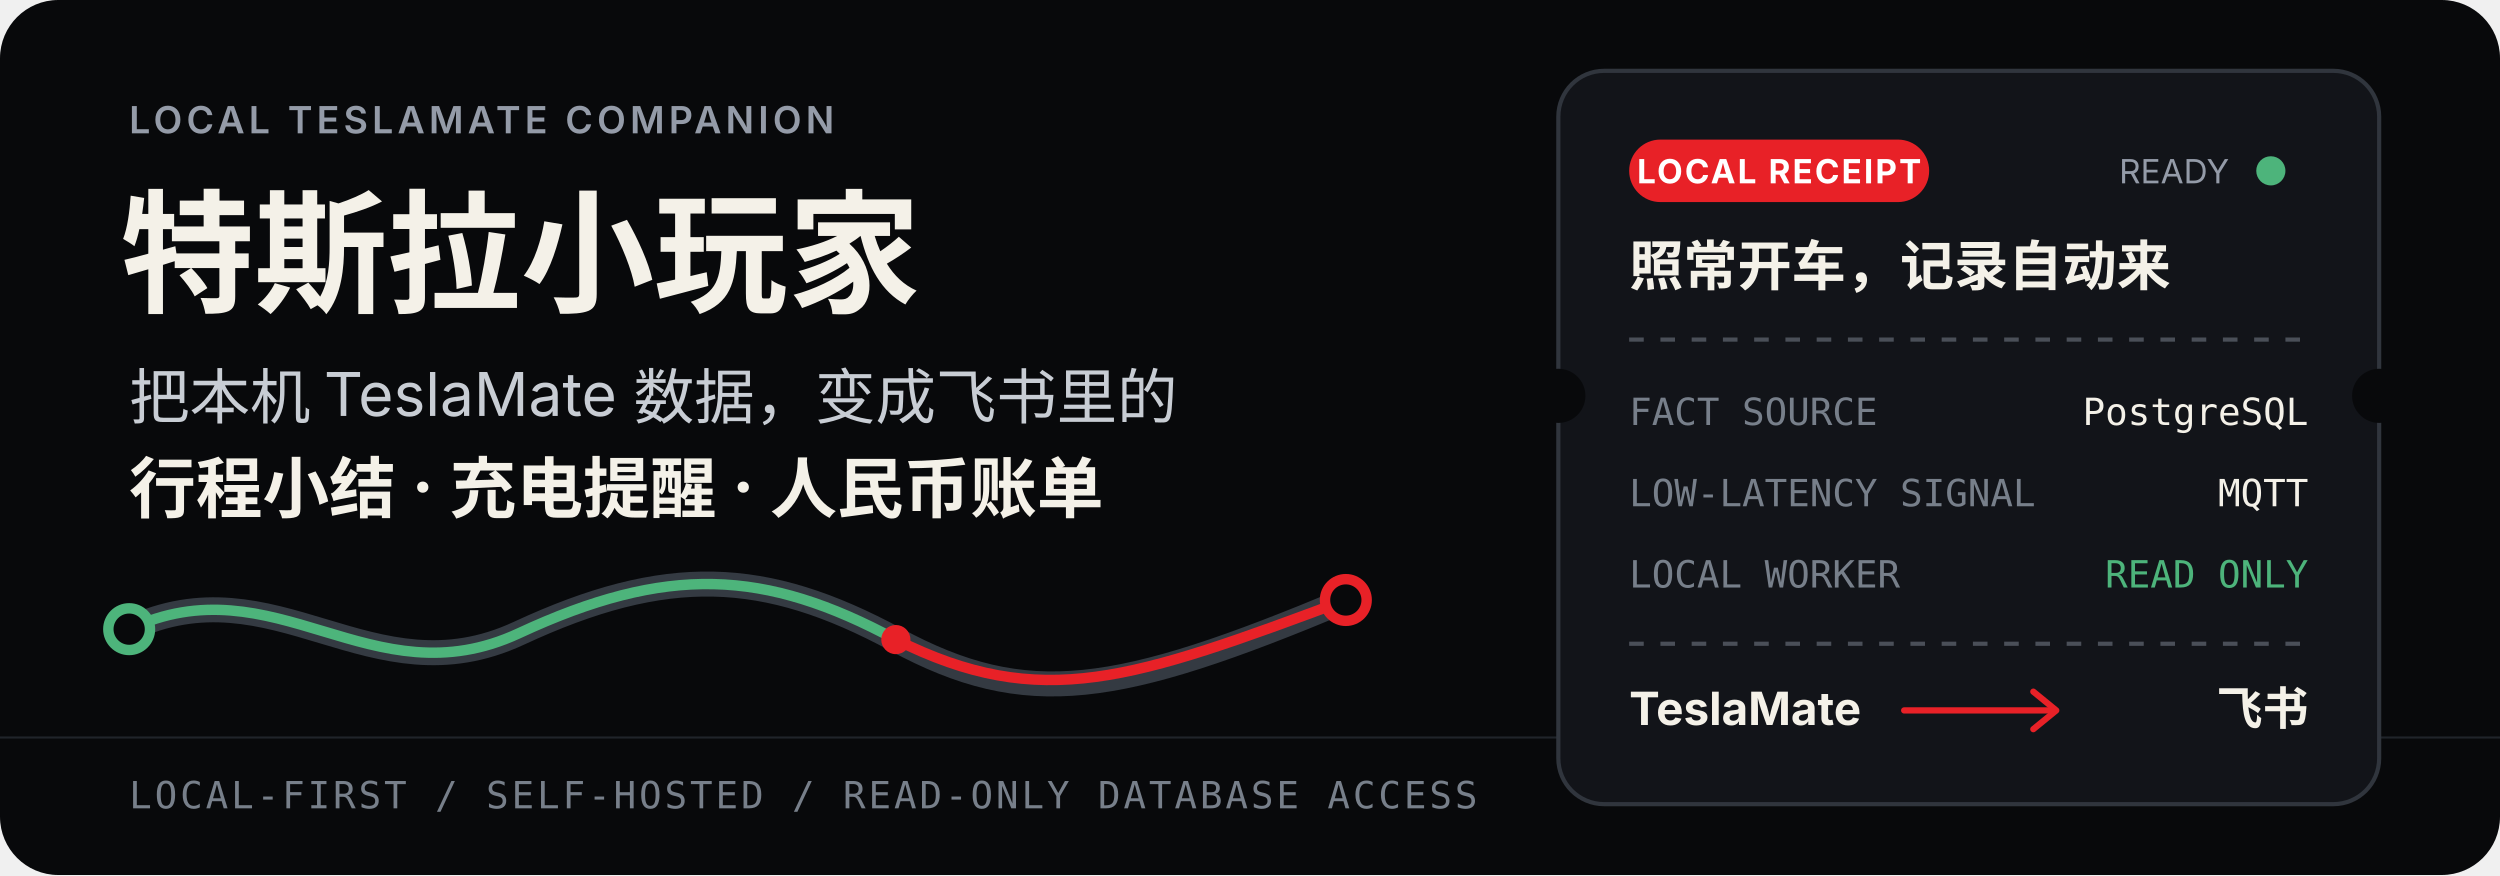
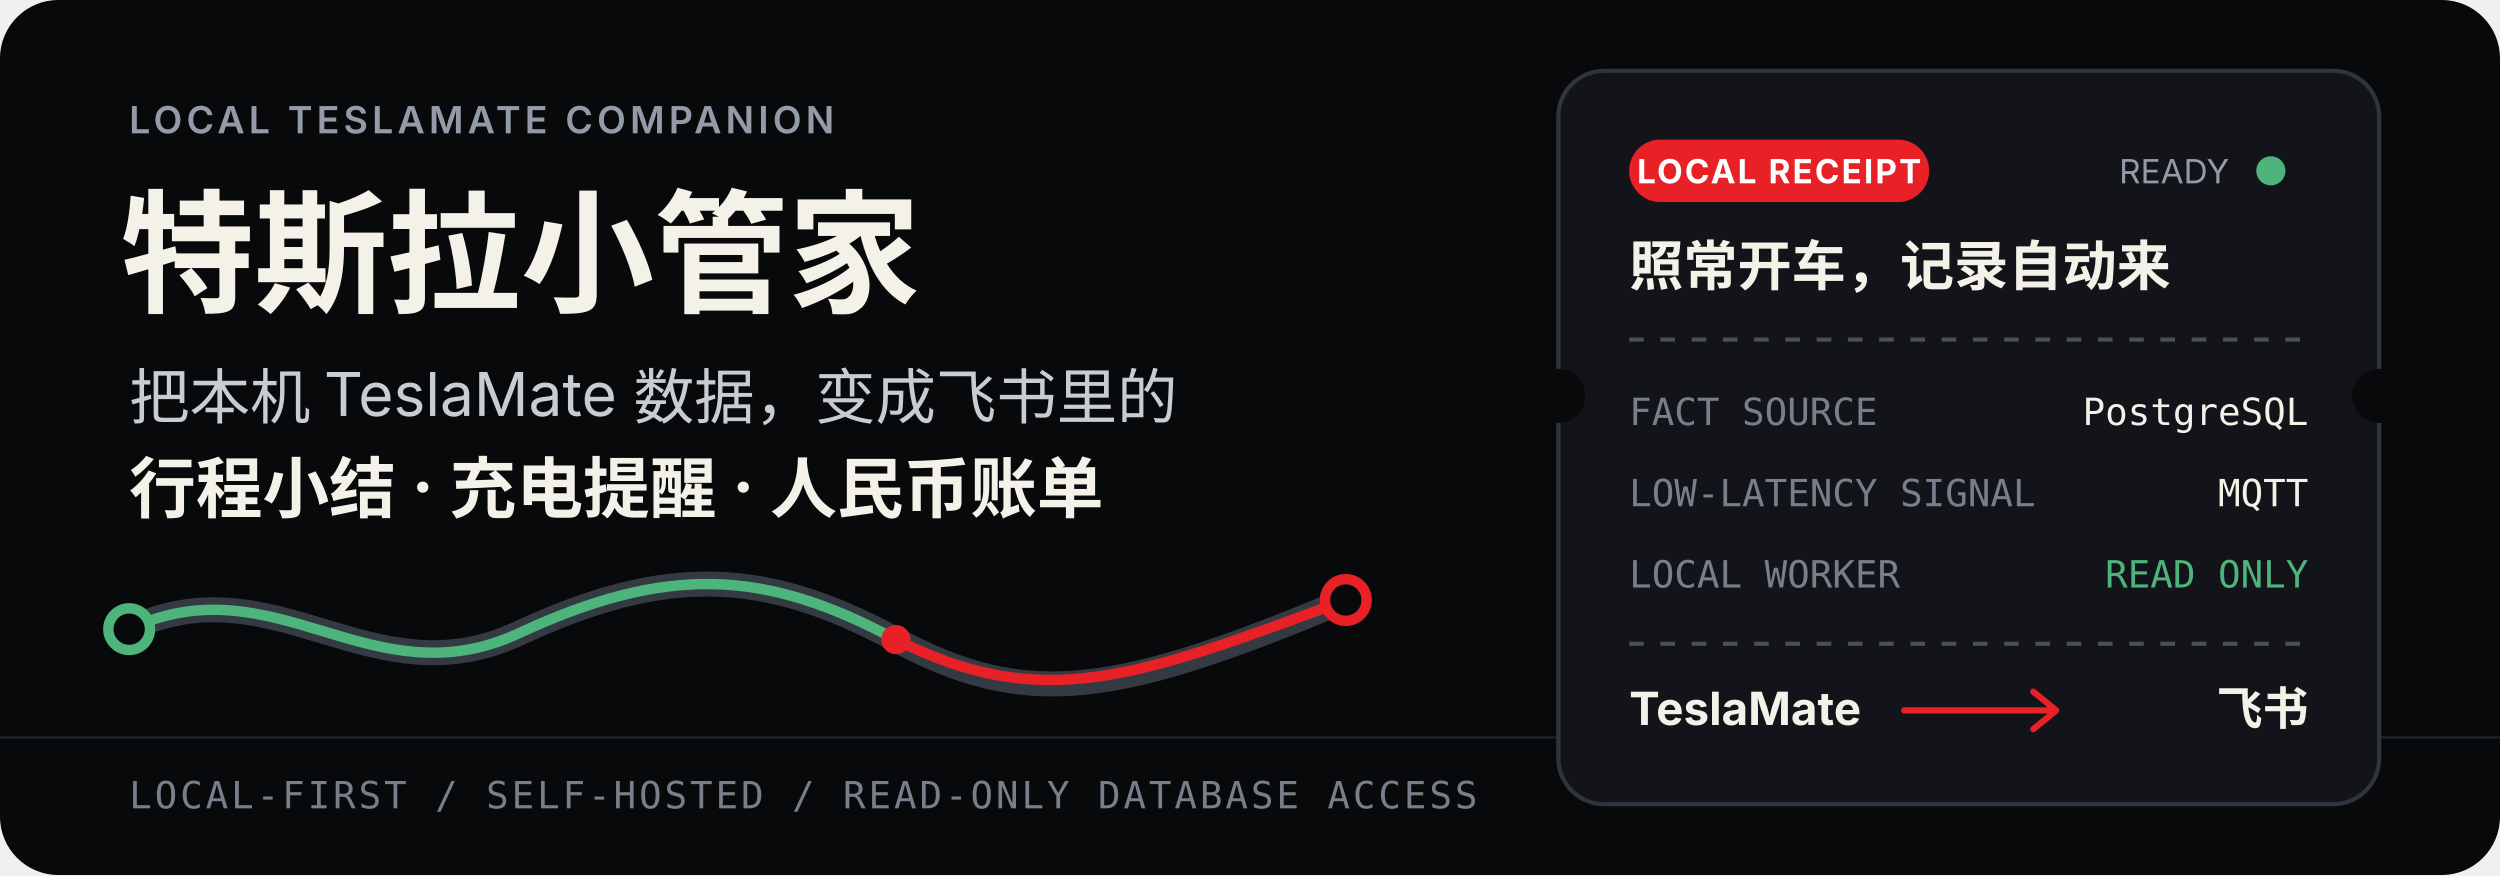
<svg xmlns="http://www.w3.org/2000/svg" width="1200" height="420" viewBox="0 0 1200 420" role="img" aria-labelledby="title desc">
  <rect width="1200" height="420" rx="28" fill="#08090B" />
  <path d="M0 354H1200" stroke="#20242A" />
  <g id="title-block" font-family="-apple-system, BlinkMacSystemFont, 'Segoe UI', 'PingFang SC', sans-serif">
    <text x="62" y="64" fill="#949BA8" font-size="18" font-weight="600" letter-spacing="2">LOCAL TESLAMATE COMPANION</text>
-     <text x="58" y="145" fill="#F4F1E8" font-size="64" font-weight="760">特斯拉小玩家</text>
+     <text x="58" y="145" fill="#F4F1E8" font-size="64" font-weight="760">特斯拉小管家</text>
    <text x="62" y="201" fill="#C8CDD4" font-size="29">把本机 TeslaMate 数据，变成飞书里的</text>
    <text x="62" y="246" fill="#F4F1E8" font-size="32" font-weight="650">行程小结 · 充电提醒 · 人民币账单</text>
  </g>
  <g id="route-motif">
    <path d="M62 302 C132 269 178 337 249 304 S367 273 430 307 S536 334 646 288" fill="none" stroke="#343A42" stroke-width="12" stroke-linecap="round" />
    <path d="M62 302 C132 269 178 337 249 304 S367 273 430 307" fill="none" stroke="#4DB47B" stroke-width="5" stroke-linecap="round" />
    <path d="M430 307 C500 342 544 326 646 288" fill="none" stroke="#E82127" stroke-width="5" stroke-linecap="round" />
    <circle cx="62" cy="302" r="10" fill="#08090B" stroke="#4DB47B" stroke-width="5" />
    <circle cx="430" cy="307" r="7" fill="#E82127" />
    <circle cx="646" cy="288" r="10" fill="#08090B" stroke="#E82127" stroke-width="5" />
  </g>
  <text x="62" y="388" fill="#777F8A" font-size="18" letter-spacing="1.4" font-family="ui-monospace, SFMono-Regular, Menlo, monospace">LOCAL-FIRST  /  SELF-HOSTED  /  READ-ONLY DATABASE ACCESS</text>
  <g id="receipt" font-family="-apple-system, BlinkMacSystemFont, 'Segoe UI', 'PingFang SC', sans-serif">
    <rect x="748" y="34" width="394" height="352" rx="22" fill="#121419" stroke="#30353D" stroke-width="2" />
    <circle cx="748" cy="190" r="13" fill="#08090B" />
    <circle cx="1142" cy="190" r="13" fill="#08090B" />
    <rect x="782" y="67" width="144" height="30" rx="15" fill="#E82127" />
    <text x="854" y="88" fill="#FFFFFF" font-size="16" font-weight="700" text-anchor="middle" letter-spacing="1">LOCAL RECEIPT</text>
    <circle cx="1090" cy="82" r="7" fill="#4DB47B" />
    <text x="1070" y="88" fill="#949BA8" font-size="16" text-anchor="end">READY</text>
    <text x="782" y="137" fill="#F4F1E8" font-size="26" font-weight="700">照常开车，记录自动来</text>
    <path d="M782 163H1108" stroke="#4A4F58" stroke-width="2" stroke-dasharray="7 8" />
    <g font-family="ui-monospace, SFMono-Regular, Menlo, monospace" font-size="18">
      <text x="782" y="204" fill="#777F8A">FACT SOURCE</text>
      <text x="1108" y="204" fill="#F4F1E8" text-anchor="end">PostgreSQL</text>
      <text x="782" y="243" fill="#777F8A">LOW-LATENCY SIGNAL</text>
      <text x="1108" y="243" fill="#F4F1E8" text-anchor="end">MQTT</text>
      <text x="782" y="282" fill="#777F8A">LOCAL WORKER</text>
      <text x="1108" y="282" fill="#4DB47B" text-anchor="end">READ ONLY</text>
    </g>
    <path d="M782 309H1108" stroke="#4A4F58" stroke-width="2" stroke-dasharray="7 8" />
    <text x="782" y="348" fill="#F4F1E8" font-size="22" font-weight="650">TeslaMate</text>
    <path d="M914 341H986" stroke="#E82127" stroke-width="3" stroke-linecap="round" />
    <path d="M976 332L987 341L976 350" fill="none" stroke="#E82127" stroke-width="3" stroke-linecap="round" stroke-linejoin="round" />
    <text x="1108" y="348" fill="#F4F1E8" font-size="22" font-weight="650" text-anchor="end">飞书</text>
  </g>
</svg>
